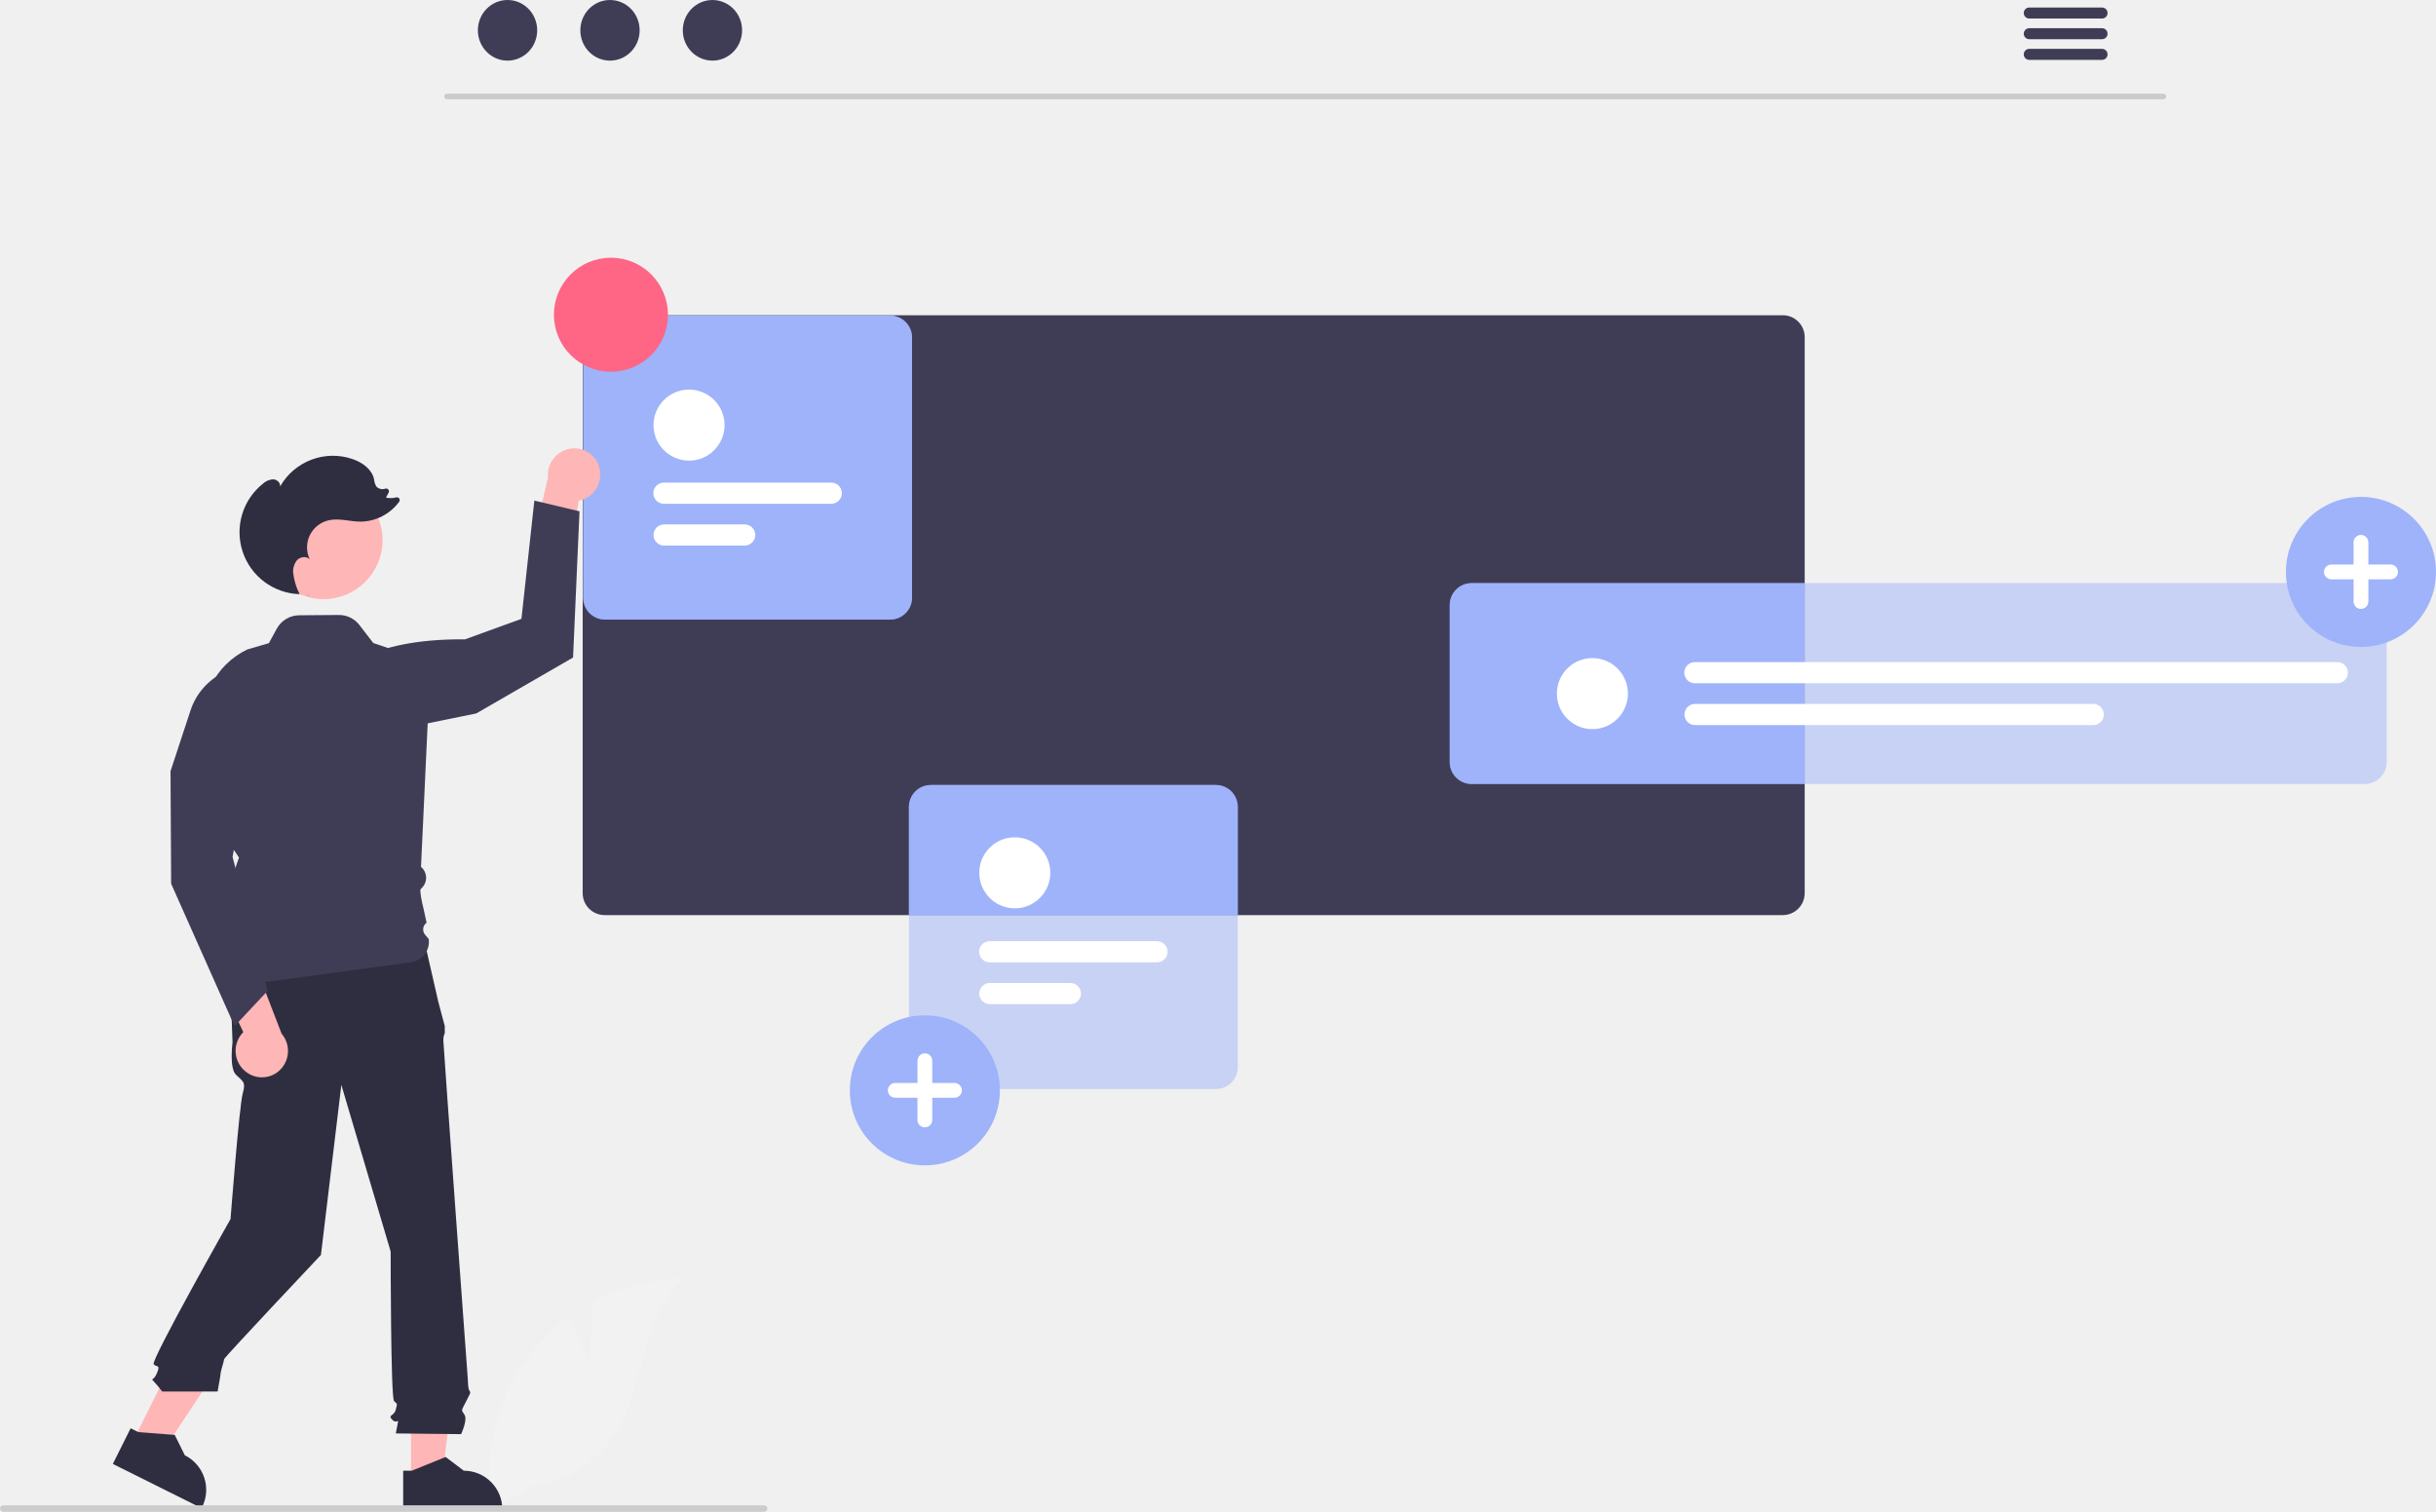
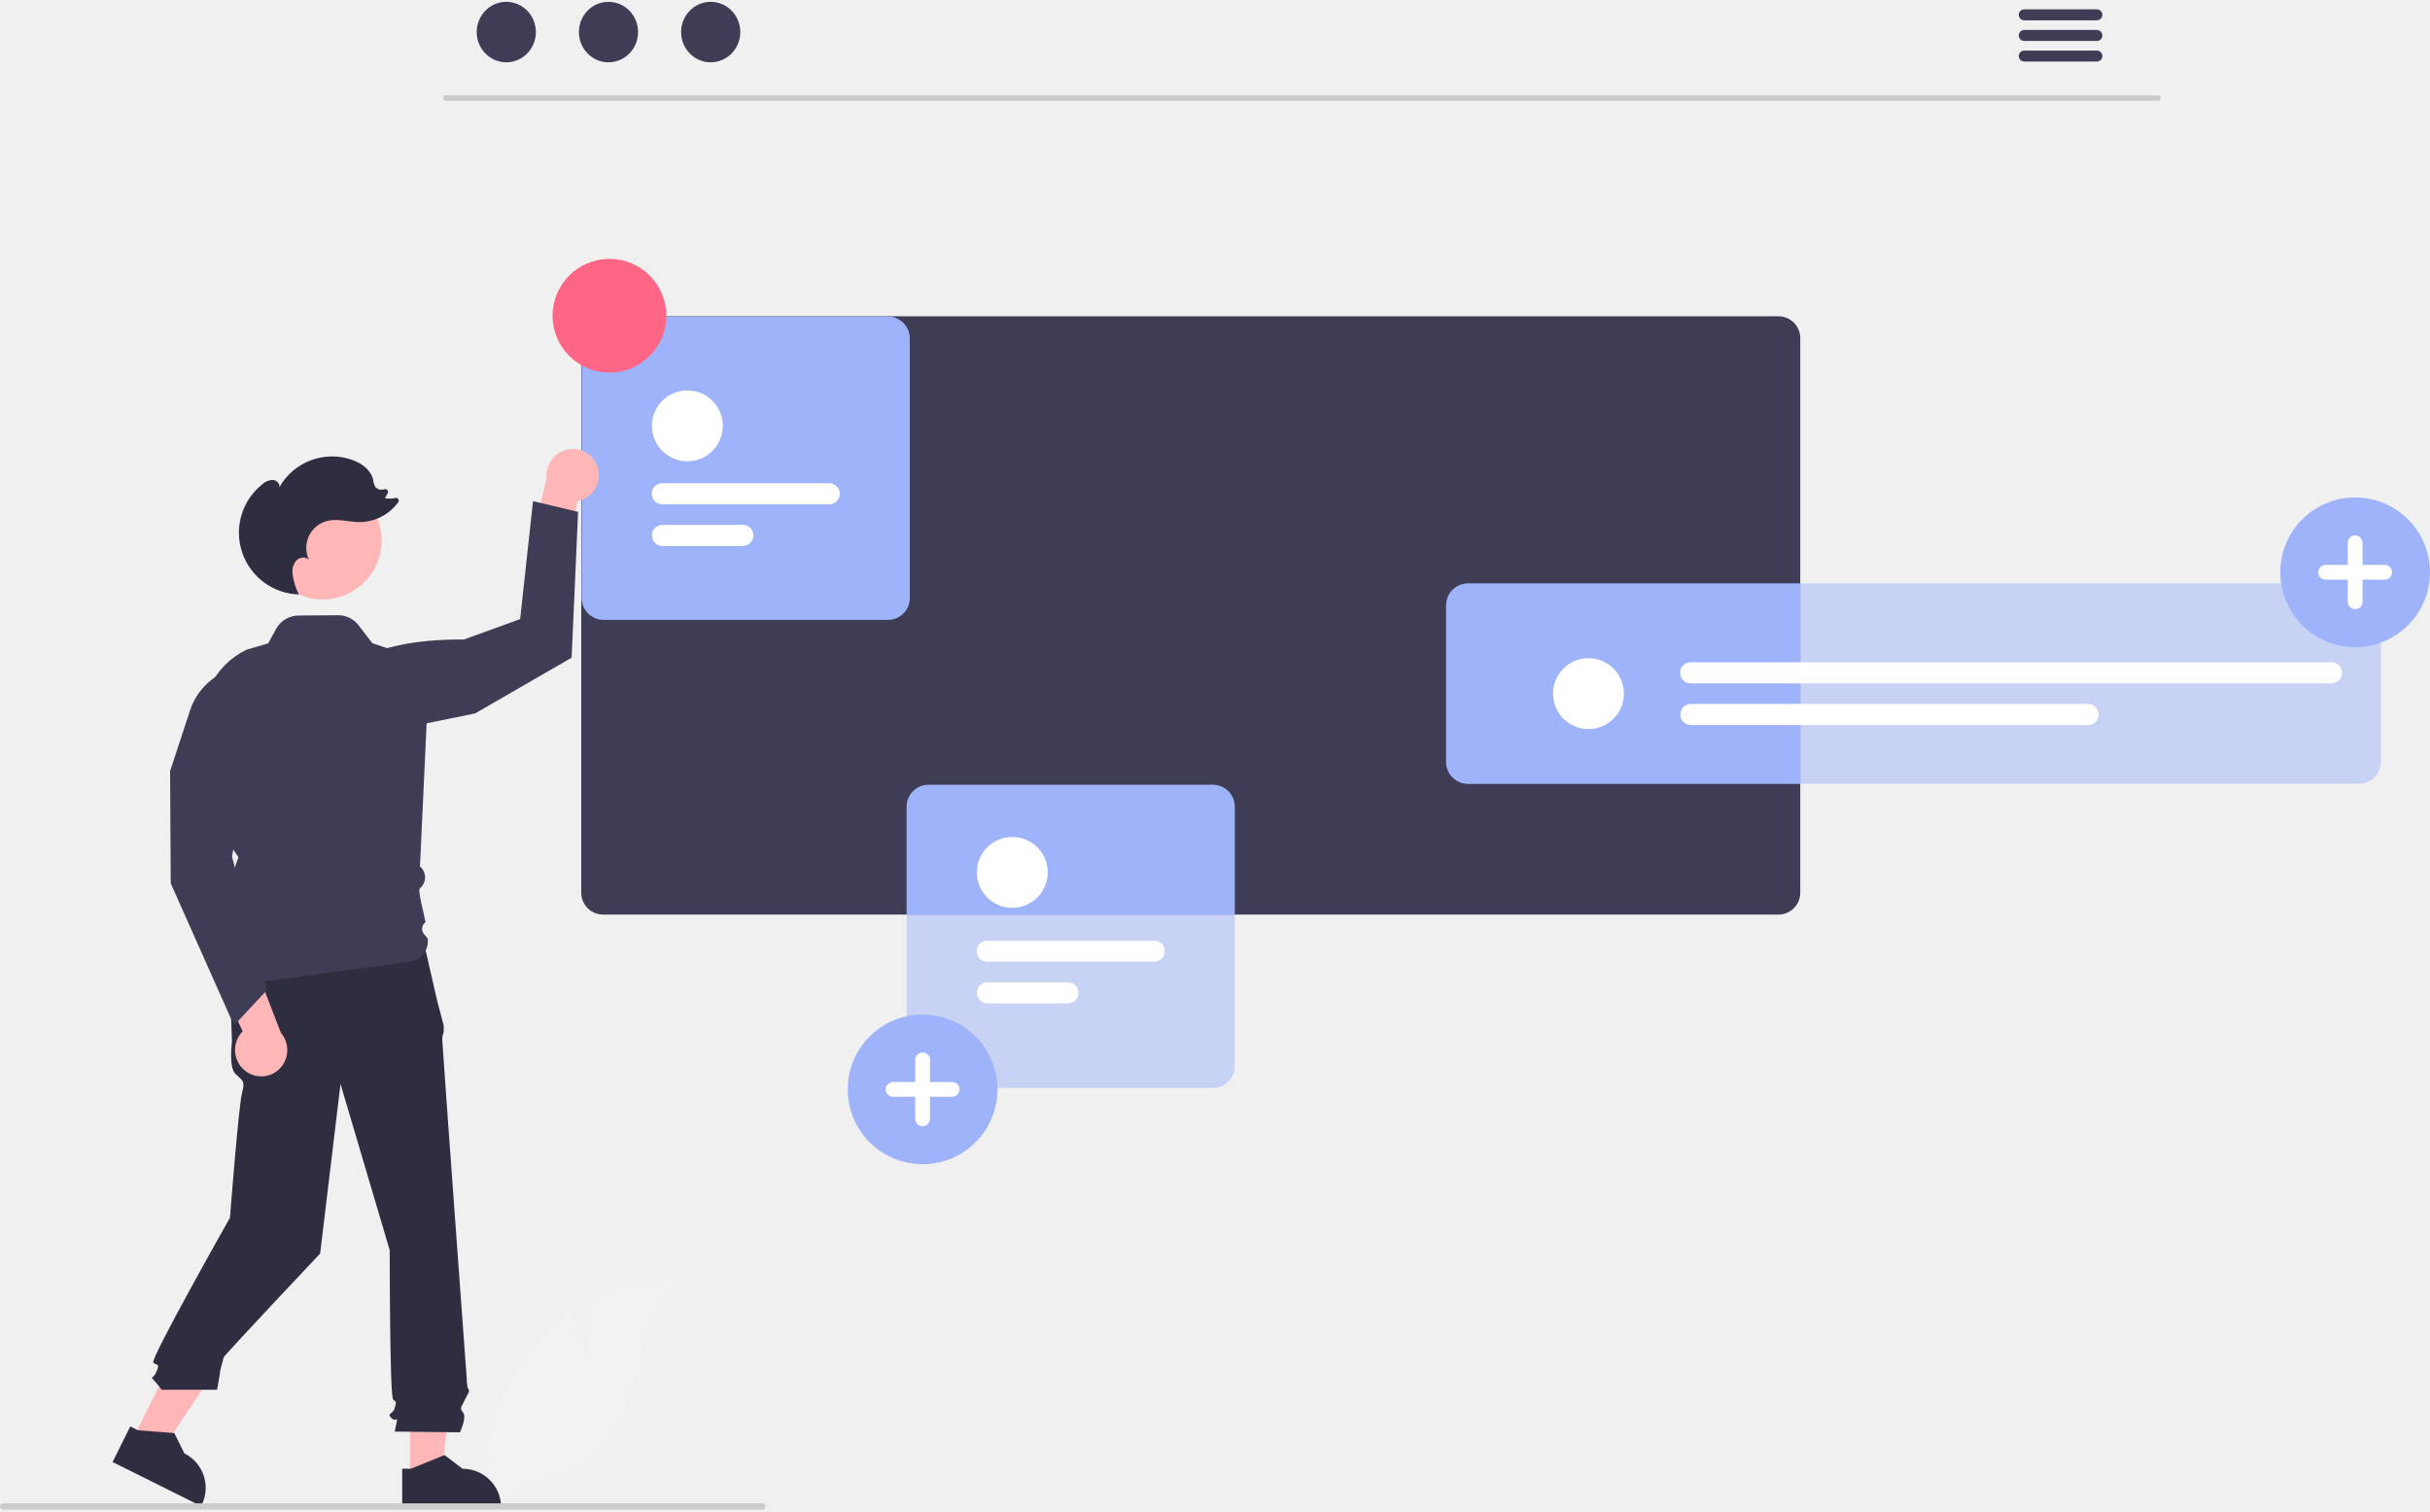
- <svg xmlns="http://www.w3.org/2000/svg" data-name="Layer 1" width="897.318" height="556.975" viewBox="0 0 897.318 556.975">
+ <svg xmlns="http://www.w3.org/2000/svg" data-name="Layer 1" width="900" height="560" viewBox="0 0 897.318 556.975">
  <path d="M368.68,673.559l.998-22.434a72.456,72.456,0,0,1,33.796-8.555c-16.231,13.27-14.203,38.851-25.208,56.697a43.582,43.582,0,0,1-31.959,20.14l-13.583,8.316A73.03,73.03,0,0,1,348.116,668.544a70.542,70.542,0,0,1,12.964-12.046C364.334,665.076,368.68,673.559,368.68,673.559Z" transform="translate(-151.3408 -171.5124)" fill="#f2f2f2" />
  <path d="M948.262,208.065H315.939a1.016,1.016,0,0,1,0-2.031H948.262a1.016,1.016,0,0,1,0,2.031Z" transform="translate(-151.3408 -171.5124)" fill="#cacaca" />
  <ellipse cx="186.953" cy="11.169" rx="10.925" ry="11.169" fill="#3f3d56" />
  <ellipse cx="224.695" cy="11.169" rx="10.925" ry="11.169" fill="#3f3d56" />
  <ellipse cx="262.437" cy="11.169" rx="10.925" ry="11.169" fill="#3f3d56" />
  <path d="M925.645,174.281h-26.81a2.03,2.03,0,0,0,0,4.06h26.81a2.03,2.03,0,0,0,0-4.06Z" transform="translate(-151.3408 -171.5124)" fill="#3f3d56" />
  <path d="M925.645,181.901h-26.81a2.03,2.03,0,0,0,0,4.06h26.81a2.03,2.03,0,0,0,0-4.06Z" transform="translate(-151.3408 -171.5124)" fill="#3f3d56" />
  <path d="M925.645,189.511h-26.81a2.03,2.03,0,0,0,0,4.06h26.81a2.03,2.03,0,0,0,0-4.06Z" transform="translate(-151.3408 -171.5124)" fill="#3f3d56" />
  <path d="M808.054,287.654h-434.01a8.07,8.07,0,0,0-8.07,8.06v204.87a8.079,8.079,0,0,0,8.07,8.07h434.01a8.077,8.077,0,0,0,8.06-8.07v-204.87A8.068,8.068,0,0,0,808.054,287.654Z" transform="translate(-151.3408 -171.5124)" fill="#3f3d56" />
  <path d="M693.414,386.354a8.068,8.068,0,0,0-8.06,8.06v57.87a8.077,8.077,0,0,0,8.06,8.07H816.114v-74Z" transform="translate(-151.3408 -171.5124)" fill="#9eb3f9" />
  <path d="M1022.429,460.35H693.418a8.076,8.076,0,0,1-8.066-8.066V394.416a8.075,8.075,0,0,1,8.066-8.066h329.01a8.075,8.075,0,0,1,8.066,8.066v57.868A8.076,8.076,0,0,1,1022.429,460.35Z" transform="translate(-151.3408 -171.5124)" fill="#9eb3f9" opacity="0.5" />
  <circle cx="586.571" cy="255.537" r="13.089" fill="#fff" />
  <path d="M1012.235,423.246H775.72a3.898,3.898,0,1,1,0-7.795h236.514a3.898,3.898,0,1,1,0,7.795Z" transform="translate(-151.3408 -171.5124)" fill="#fff" />
  <path d="M922.404,438.648H775.72a3.898,3.898,0,1,1,0-7.796H922.404a3.898,3.898,0,0,1,0,7.796Z" transform="translate(-151.3408 -171.5124)" fill="#fff" />
  <polygon points="151.406 545.537 162.734 545.536 168.123 501.843 151.404 501.843 151.406 545.537" fill="#ffb6b6" />
  <path d="M299.858,713.351l3.188-0,12.448-5.062,6.672,5.062h.001a14.218,14.218,0,0,1,14.217,14.217v.462l-36.526.001Z" transform="translate(-151.3408 -171.5124)" fill="#2f2e41" />
  <polygon points="49.051 530.809 59.19 535.862 83.504 499.161 68.541 491.703 49.051 530.809" fill="#ffb6b6" />
  <path d="M199.456,697.722l2.854,1.422,13.399,1.022,3.713,7.506.001 0a14.218,14.218,0,0,1,6.382,19.066l-.206.413L192.908,710.86Z" transform="translate(-151.3408 -171.5124)" fill="#2f2e41" />
  <path d="M307.766,518.609l-72.026,1.879,1.253,35.074s-1.253,9.395,1.253,11.9,3.758,2.505,2.505,6.889-4.491,46.274-4.491,46.274-29.562,52.27-28.309,53.522,2.505,0,1.253,3.132-2.505,1.879-1.253,3.132a46.128,46.128,0,0,1,3.132,3.758h20.416s1.142-6.263,1.142-6.889,1.253-4.384,1.253-5.011,35.669-38.417,35.669-38.417l7.516-62.631,18.163,61.379s0,53.863,1.253,55.116,1.253.626.626,3.132-3.132,1.879-1.253,3.758,2.505-1.253,1.879,1.879l-.626,3.132,24.062.269s2.505-5.279,1.253-7.158-1.177-1.366.351-4.441,2.155-3.701,1.528-4.327-.626-3.958-.626-3.958-9.031-123.184-9.031-125.063a6.247,6.247,0,0,1,.52-2.818V549.567l-2.399-9.037Z" transform="translate(-151.3408 -171.5124)" fill="#2f2e41" />
  <path d="M1021.021,409.86a27.638,27.638,0,1,1,27.638-27.638A27.638,27.638,0,0,1,1021.021,409.86Z" transform="translate(-151.3408 -171.5124)" fill="#9eb3f9" />
  <path d="M1031.926,379.496h-8.179v-8.179a2.726,2.726,0,0,0-5.453,0v8.179h-8.179a2.726,2.726,0,1,0,0,5.453h8.179v8.179a2.726,2.726,0,0,0,5.453,0v-8.179h8.179a2.726,2.726,0,1,0,0-5.453Z" transform="translate(-151.3408 -171.5124)" fill="#fff" />
  <path d="M599.224,460.724h-105.01a8.079,8.079,0,0,0-8.07,8.07v39.86h121.14v-39.86A8.077,8.077,0,0,0,599.224,460.724Z" transform="translate(-151.3408 -171.5124)" fill="#9eb3f9" />
  <path d="M599.221,572.724H494.21a8.076,8.076,0,0,1-8.066-8.066V468.79a8.075,8.075,0,0,1,8.066-8.066H599.221a8.075,8.075,0,0,1,8.066,8.066v95.868A8.076,8.076,0,0,1,599.221,572.724Z" transform="translate(-151.3408 -171.5124)" fill="#9eb3f9" opacity="0.5" />
  <circle cx="373.808" cy="321.563" r="13.089" fill="#fff" />
  <path d="M577.472,526.06h-61.514a3.898,3.898,0,1,1,0-7.795h61.514a3.898,3.898,0,1,1,0,7.795Z" transform="translate(-151.3408 -171.5124)" fill="#fff" />
  <path d="M545.641,541.462H515.958a3.898,3.898,0,0,1,0-7.796h29.684a3.898,3.898,0,0,1,0,7.796Z" transform="translate(-151.3408 -171.5124)" fill="#fff" />
  <path d="M492.021,600.86a27.638,27.638,0,1,1,27.638-27.638A27.638,27.638,0,0,1,492.021,600.86Z" transform="translate(-151.3408 -171.5124)" fill="#9eb3f9" />
  <path d="M502.926,570.496h-8.179v-8.179a2.726,2.726,0,1,0-5.453,0v8.179h-8.179a2.726,2.726,0,1,0,0,5.453h8.179v8.179a2.726,2.726,0,1,0,5.453,0v-8.179h8.179a2.726,2.726,0,1,0,0-5.453Z" transform="translate(-151.3408 -171.5124)" fill="#fff" />
  <path d="M479.228,399.779H374.218a8.076,8.076,0,0,1-8.066-8.066V295.845a8.075,8.075,0,0,1,8.066-8.066H479.228a8.075,8.075,0,0,1,8.066,8.066v95.868A8.076,8.076,0,0,1,479.228,399.779Z" transform="translate(-151.3408 -171.5124)" fill="#9eb3f9" />
  <circle cx="253.816" cy="156.618" r="13.089" fill="#9eb3f9" />
  <path d="M457.48,357.115h-61.514a3.898,3.898,0,1,1,0-7.795h61.514a3.898,3.898,0,1,1,0,7.795Z" transform="translate(-151.3408 -171.5124)" fill="#9eb3f9" />
  <path d="M425.649,372.517H395.966a3.898,3.898,0,1,1,0-7.796h29.684a3.898,3.898,0,1,1,0,7.796Z" transform="translate(-151.3408 -171.5124)" fill="#9eb3f9" />
  <path d="M479.228,399.779H374.218a8.076,8.076,0,0,1-8.066-8.066V295.845a8.075,8.075,0,0,1,8.066-8.066H479.228a8.075,8.075,0,0,1,8.066,8.066v95.868A8.076,8.076,0,0,1,479.228,399.779Z" transform="translate(-151.3408 -171.5124)" fill="#9eb3f9" opacity="0.5" />
  <circle cx="253.816" cy="156.618" r="13.089" fill="#fff" />
  <path d="M457.48,357.115h-61.514a3.898,3.898,0,1,1,0-7.795h61.514a3.898,3.898,0,1,1,0,7.795Z" transform="translate(-151.3408 -171.5124)" fill="#fff" />
  <path d="M425.649,372.517H395.966a3.898,3.898,0,1,1,0-7.796h29.684a3.898,3.898,0,1,1,0,7.796Z" transform="translate(-151.3408 -171.5124)" fill="#fff" />
  <circle cx="225.043" cy="115.951" r="21" fill="#ff6584" />
  <path d="M434.011,727.298a1.186,1.186,0,0,1-1.19,1.19h-280.29a1.19,1.19,0,0,1,0-2.38h280.29A1.187,1.187,0,0,1,434.011,727.298Z" transform="translate(-151.3408 -171.5124)" fill="#ccc" />
  <path d="M371.896,343.088a9.771,9.771,0,0,1-5.759,12.435,9.6,9.6,0,0,1-1.635.451l-5.546,33.959-13.01-12.013,7.261-30.407a9.806,9.806,0,0,1,8.59-10.759,9.547,9.547,0,0,1,10.099,6.333Z" transform="translate(-151.3408 -171.5124)" fill="#ffb6b6" />
  <path d="M275.881,420.037s10.097-13.341,46.739-12.976l20.798-7.556,4.753-43.57,16.636,3.961-2.377,53.868-35.648,20.597-46.739,9.506Z" transform="translate(-151.3408 -171.5124)" fill="#3f3d56" />
  <circle id="a9729a65-ee7a-4a83-8b52-5849077a5ed0" data-name="ab6171fa-7d69-4734-b81c-8dff60f9761b" cx="119.175" cy="198.983" r="21.747" fill="#ffb6b6" />
  <path d="M233.708,535.39a.417.417,0,0,1-.114-.015c-.402-.112-.719-.2.73-12.729l1.564-9.903L234.361,503.997l-2.568-2.568,4.127-4.127,3.463-9.838-5.993-8.88-6.876-36.316a28.972,28.972,0,0,1,15.911-31.478l7.958-2.325,2.895-5.31a9.52,9.52,0,0,1,8.287-4.962l14.573-.109a9.52,9.52,0,0,1,7.617,3.715l5.084,6.609,21.083,7.162-3.496,75.321,0,0a5.233,5.233,0,0,1,.359,7.695c-.219.221-.393.401-.501.52-.355.505.311,4.275,1.135,7.475l1.056,4.901h0a3.013,3.013,0,0,0-.548,4.398l1.346,1.591v0a7.599,7.599,0,0,1-6.507,8.535C283.5,528.628,233.809,535.39,233.708,535.39Z" transform="translate(-151.3408 -171.5124)" fill="#3f3d56" />
  <path d="M264.953,391.178q-.139-.307-.278-.616c.036.001.071.006.106.007Z" transform="translate(-151.3408 -171.5124)" fill="#2f2e41" />
  <path d="M248.164,349.737a6.053,6.053,0,0,1,3.792-1.639c1.406.045,2.832,1.315,2.541,2.692a22.348,22.348,0,0,1,26.895-10.085c3.495,1.233,6.923,3.7,7.726,7.318a6.591,6.591,0,0,0,.83,2.702,3.084,3.084,0,0,0,3.282.832l.035-.01a1.028,1.028,0,0,1,1.242,1.451l-.989,1.844a7.925,7.925,0,0,0,3.776-.08,1.027,1.027,0,0,1,1.09,1.598,17.895,17.895,0,0,1-14.269,7.334c-3.951-.024-7.944-1.386-11.789-.477a10.24,10.24,0,0,0-6.888,14.376c-1.181-1.292-3.465-.986-4.674.281a6.41,6.41,0,0,0-1.399,4.905,22.757,22.757,0,0,0,2.336,7.639,22.836,22.836,0,0,1-13.537-40.678Z" transform="translate(-151.3408 -171.5124)" fill="#2f2e41" />
  <path d="M242.18,566.581a9.771,9.771,0,0,1-2.302-13.509,9.6,9.6,0,0,1,1.092-1.298l-14.675-31.123,17.527,2.525,11.249,29.168a9.806,9.806,0,0,1-.98,13.733,9.547,9.547,0,0,1-11.91.505Z" transform="translate(-151.3408 -171.5124)" fill="#ffb6b6" />
  <path d="M237.736,549.587,214.384,497.103l-.234-41.452,7.361-22.39a23.925,23.925,0,0,1,30.827-15.04l.162.058.068.158c.272.635,6.446,15.906-11.867,47.322l-3.686,21.496,12.932,49.274Z" transform="translate(-151.3408 -171.5124)" fill="#3f3d56" />
</svg>
